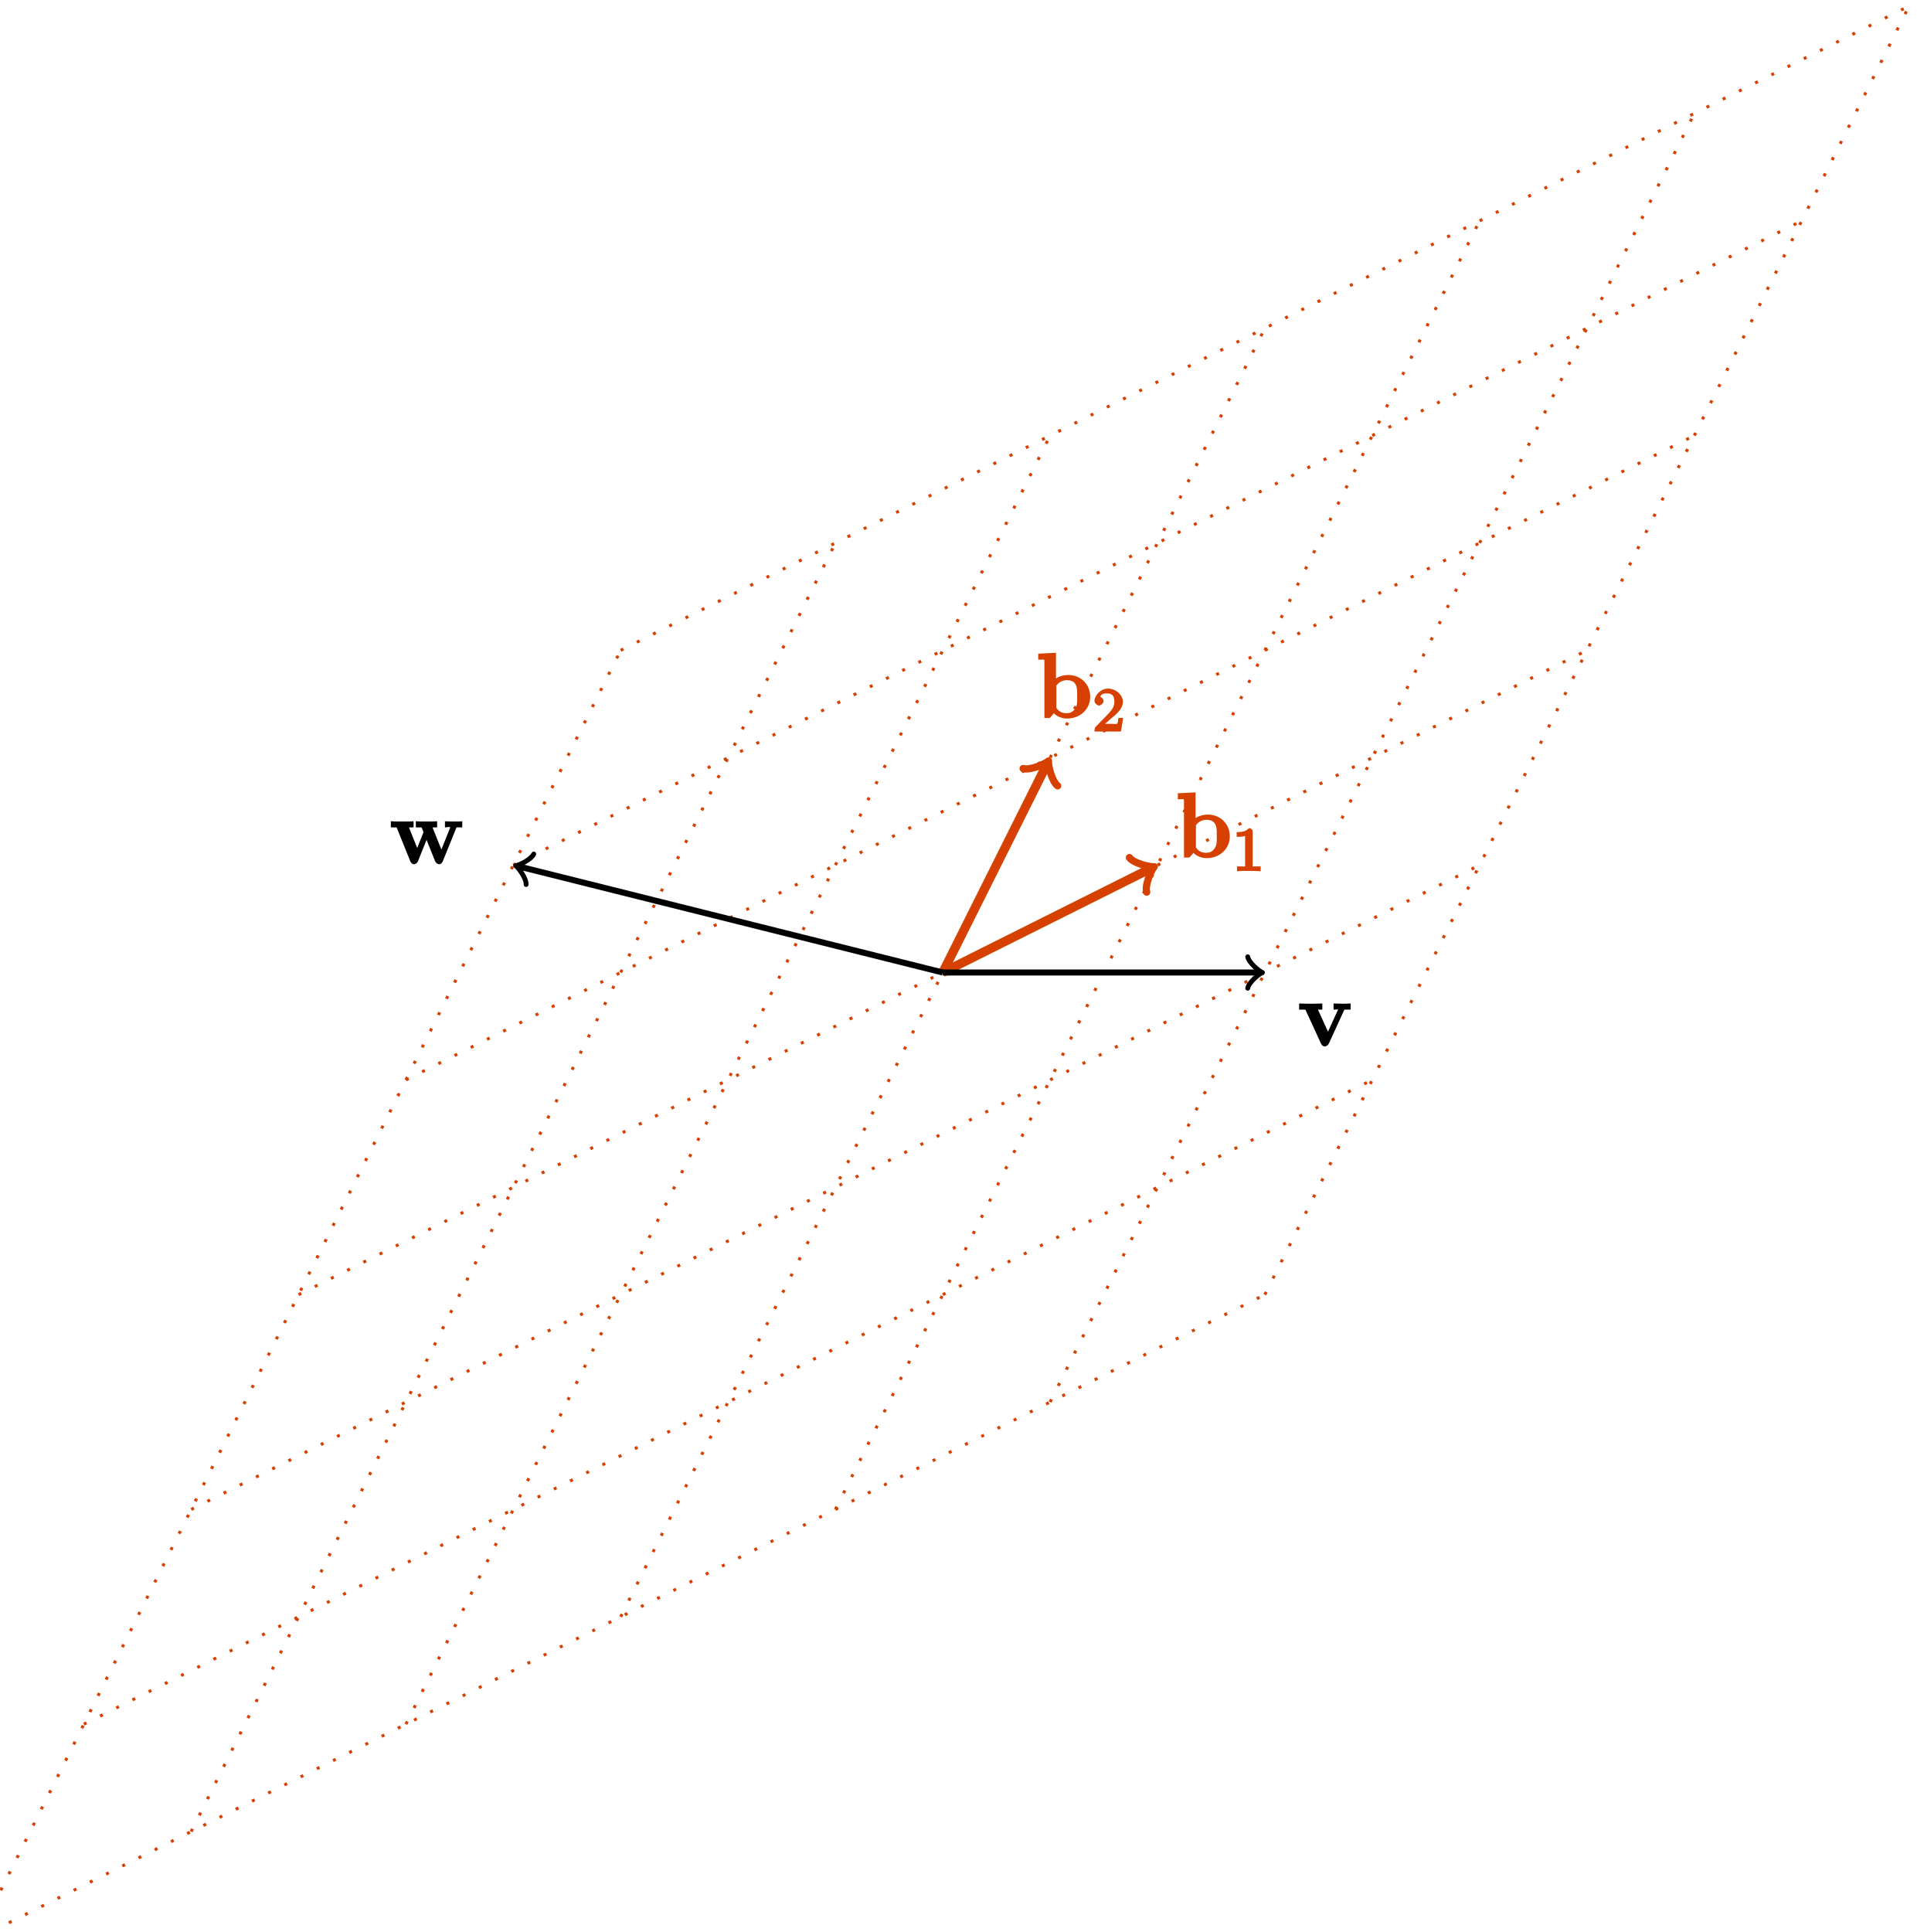
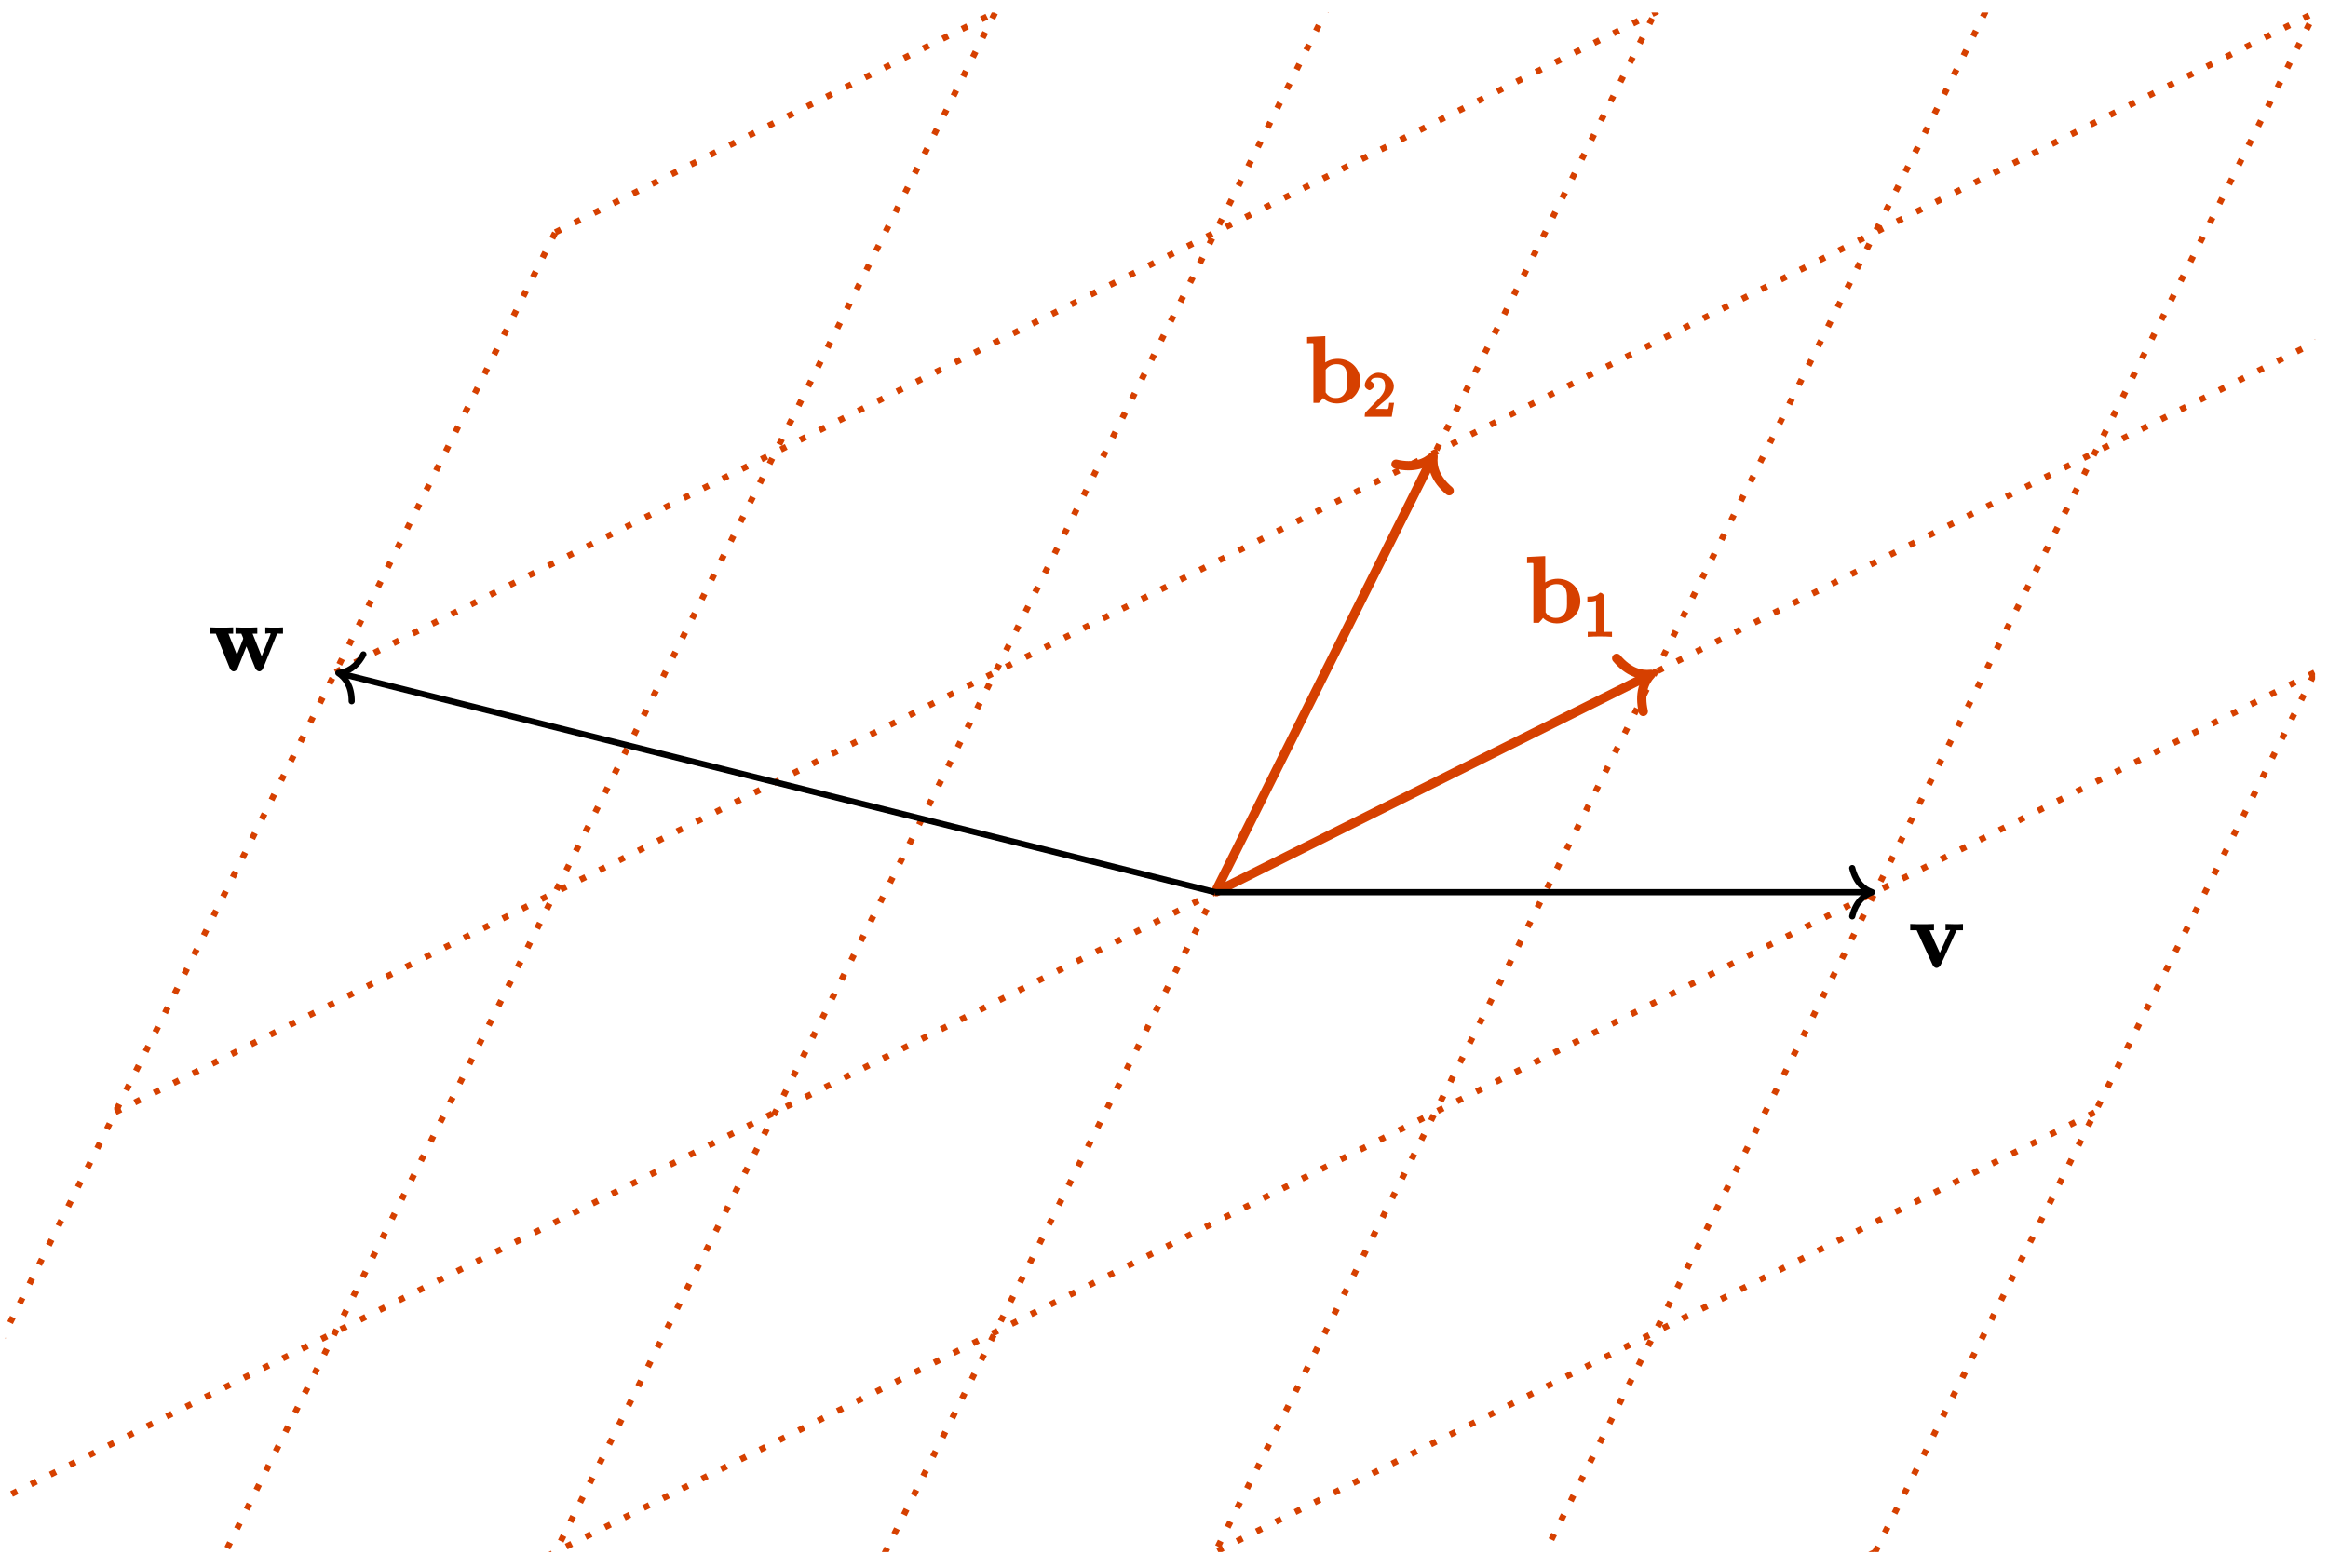
- <svg xmlns="http://www.w3.org/2000/svg" xmlns:xlink="http://www.w3.org/1999/xlink" width="253pt" height="255pt" viewBox="0 0 253 255" version="1.1">
+ <svg xmlns="http://www.w3.org/2000/svg" xmlns:xlink="http://www.w3.org/1999/xlink" width="300pt" height="202pt" viewBox="0 0 300 202" version="1.1">
  <defs>
    <g>
      <symbol overflow="visible" id="glyph0-0">
        <path style="stroke:none;" d="" />
      </symbol>
      <symbol overflow="visible" id="glyph0-1">
        <path style="stroke:none;" d="M 2.484 -8.594 L 0.281 -8.484 L 0.281 -7.688 C 1.156 -7.688 1.094 -7.828 1.094 -7.359 L 1.094 0 L 1.797 0 C 2.047 -0.266 2.25 -0.484 2.344 -0.625 C 2.844 -0.094 3.609 0.078 4.094 0.078 C 5.734 0.078 7.141 -1.078 7.141 -2.812 C 7.141 -4.453 5.875 -5.672 4.25 -5.672 C 3.531 -5.672 2.875 -5.406 2.625 -5.203 L 2.625 -8.594 Z M 2.641 -4.234 C 3.062 -4.812 3.578 -4.984 4.094 -4.984 C 5.562 -4.984 5.422 -3.609 5.422 -2.828 C 5.422 -2.281 5.469 -1.703 5.172 -1.266 C 4.812 -0.688 4.344 -0.625 3.969 -0.625 C 3.156 -0.625 2.812 -1.141 2.672 -1.344 L 2.672 -4.297 Z M 2.641 -4.234 " />
      </symbol>
      <symbol overflow="visible" id="glyph0-2">
        <path style="stroke:none;" d="M 6.047 -4.656 C 6.125 -4.844 6.047 -4.797 6.938 -4.797 L 6.938 -5.609 C 6.375 -5.578 6.344 -5.578 5.859 -5.578 C 5.531 -5.578 5.516 -5.578 4.688 -5.609 L 4.688 -4.797 C 5.156 -4.797 5.266 -4.875 5.266 -4.797 C 5.266 -4.781 5.312 -4.875 5.328 -4.906 L 3.812 -1.578 L 4.094 -1.578 L 2.625 -4.797 L 3.203 -4.797 L 3.203 -5.609 C 2.797 -5.578 1.953 -5.578 1.641 -5.578 C 1.297 -5.578 0.594 -5.578 0.141 -5.609 L 0.141 -4.797 L 0.969 -4.797 L 3 -0.375 C 3.109 -0.141 3.281 0.062 3.547 0.062 C 3.734 0.062 3.969 -0.109 4.078 -0.344 Z M 6.047 -4.656 " />
      </symbol>
      <symbol overflow="visible" id="glyph0-3">
        <path style="stroke:none;" d="M 8.734 -4.656 C 8.828 -4.859 8.719 -4.797 9.547 -4.797 L 9.547 -5.609 C 9.078 -5.578 8.922 -5.578 8.484 -5.578 C 8 -5.578 7.844 -5.578 7.266 -5.609 L 7.266 -4.797 C 7.516 -4.797 7.953 -4.938 7.953 -4.781 C 7.953 -4.766 7.953 -4.75 7.906 -4.641 L 6.656 -1.531 L 6.938 -1.531 L 5.625 -4.797 L 6.234 -4.797 L 6.234 -5.609 C 5.828 -5.578 5.109 -5.578 4.797 -5.578 C 4.188 -5.578 4.156 -5.578 3.422 -5.609 L 3.422 -4.797 L 4.188 -4.797 C 4.156 -4.844 4.219 -4.688 4.359 -4.375 C 4.344 -4.406 4.422 -4.219 4.422 -4.156 C 4.422 -4.141 4.391 -4.047 4.375 -4.016 L 3.469 -1.75 L 3.734 -1.75 L 2.516 -4.797 L 3.125 -4.797 L 3.125 -5.609 C 2.719 -5.578 1.906 -5.578 1.594 -5.578 C 1.203 -5.578 0.641 -5.578 0.125 -5.609 L 0.125 -4.797 L 0.891 -4.797 L 2.672 -0.375 C 2.75 -0.172 2.938 0.062 3.203 0.062 C 3.328 0.062 3.609 -0.078 3.703 -0.328 L 4.969 -3.484 L 4.703 -3.484 L 5.969 -0.344 C 6.078 -0.078 6.344 0.062 6.484 0.062 C 6.75 0.062 6.922 -0.156 7 -0.375 Z M 8.734 -4.656 " />
      </symbol>
      <symbol overflow="visible" id="glyph1-0">
        <path style="stroke:none;" d="" />
      </symbol>
      <symbol overflow="visible" id="glyph1-1">
        <path style="stroke:none;" d="M 2.688 -5.266 C 2.688 -5.469 2.484 -5.672 2.188 -5.672 C 1.812 -5.297 1.516 -5.156 0.578 -5.156 L 0.578 -4.531 C 0.984 -4.531 1.406 -4.531 1.688 -4.656 L 1.688 -0.844 C 1.688 -0.547 1.844 -0.625 1.094 -0.625 L 0.625 -0.625 L 0.625 0.016 C 1.141 -0.031 1.828 -0.031 2.188 -0.031 C 2.547 -0.031 3.234 -0.031 3.75 0.016 L 3.75 -0.625 L 3.281 -0.625 C 2.531 -0.625 2.688 -0.547 2.688 -0.844 Z M 2.688 -5.266 " />
      </symbol>
      <symbol overflow="visible" id="glyph1-2">
        <path style="stroke:none;" d="M 2.375 -1.688 C 2.5 -1.797 2.844 -2.062 2.969 -2.172 C 3.453 -2.625 3.984 -3.203 3.984 -3.922 C 3.984 -4.875 3 -5.672 2.016 -5.672 C 1.047 -5.672 0.234 -4.75 0.234 -4.047 C 0.234 -3.656 0.734 -3.422 0.844 -3.422 C 1.016 -3.422 1.438 -3.719 1.438 -4.031 C 1.438 -4.438 0.859 -4.625 1.016 -4.625 C 1.172 -5.016 1.531 -5.031 1.922 -5.031 C 2.656 -5.031 2.859 -4.594 2.859 -3.922 C 2.859 -3.094 2.328 -2.609 1.391 -1.656 L 0.375 -0.609 C 0.281 -0.531 0.234 -0.375 0.234 0 L 3.719 0 L 4.016 -1.797 L 3.391 -1.797 C 3.344 -1.453 3.328 -1.172 3.234 -1.031 C 3.188 -0.969 2.719 -1.016 2.594 -1.016 L 1.172 -1.016 L 1.297 -0.703 Z M 2.375 -1.688 " />
      </symbol>
    </g>
+     <clipPath id="clip1">
+       <path d="M 0.691 188 L 253 188 L 253 200.027 L 0.691 200.027 Z M 0.691 188 " />
+     </clipPath>
+     <clipPath id="clip2">
+       <path d="M 0.691 132 L 282 132 L 282 200.027 L 0.691 200.027 Z M 0.691 132 " />
+     </clipPath>
+     <clipPath id="clip3">
+       <path d="M 0.691 75 L 298.336 75 L 298.336 200.027 L 0.691 200.027 Z M 0.691 75 " />
+     </clipPath>
+     <clipPath id="clip4">
+       <path d="M 0.691 18 L 298.336 18 L 298.336 200.027 L 0.691 200.027 Z M 0.691 18 " />
+     </clipPath>
+     <clipPath id="clip5">
+       <path d="M 3 1.598 L 298.336 1.598 L 298.336 155 L 3 155 Z M 3 1.598 " />
+     </clipPath>
+     <clipPath id="clip6">
+       <path d="M 31 1.598 L 298.336 1.598 L 298.336 98 L 31 98 Z M 31 1.598 " />
+     </clipPath>
+     <clipPath id="clip7">
+       <path d="M 60 1.598 L 298.336 1.598 L 298.336 42 L 60 42 Z M 60 1.598 " />
+     </clipPath>
+     <clipPath id="clip8">
+       <path d="M 0.691 18 L 83 18 L 83 200.027 L 0.691 200.027 Z M 0.691 18 " />
+     </clipPath>
+     <clipPath id="clip9">
+       <path d="M 0.691 1.598 L 140 1.598 L 140 200.027 L 0.691 200.027 Z M 0.691 1.598 " />
+     </clipPath>
+     <clipPath id="clip10">
+       <path d="M 3 1.598 L 197 1.598 L 197 200.027 L 3 200.027 Z M 3 1.598 " />
+     </clipPath>
+     <clipPath id="clip11">
+       <path d="M 60 1.598 L 253 1.598 L 253 200.027 L 60 200.027 Z M 60 1.598 " />
+     </clipPath>
+     <clipPath id="clip12">
+       <path d="M 116 1.598 L 298.336 1.598 L 298.336 200.027 L 116 200.027 Z M 116 1.598 " />
+     </clipPath>
+     <clipPath id="clip13">
+       <path d="M 173 1.598 L 298.336 1.598 L 298.336 200.027 L 173 200.027 Z M 173 1.598 " />
+     </clipPath>
+     <clipPath id="clip14">
+       <path d="M 230 1.598 L 298.336 1.598 L 298.336 200.027 L 230 200.027 Z M 230 1.598 " />
+     </clipPath>
  </defs>
  <g id="surface1">
-     <path style="fill:none;stroke-width:0.399;stroke-linecap:butt;stroke-linejoin:miter;stroke:rgb(83.899%,25.099%,0%);stroke-opacity:1;stroke-dasharray:0.399,1.993;stroke-miterlimit:10;" d="M -127.562 -127.56 L 42.52 -42.521 " transform="matrix(1,0,0,-1,124.453,128.358)" />
-     <path style="fill:none;stroke-width:0.399;stroke-linecap:butt;stroke-linejoin:miter;stroke:rgb(83.899%,25.099%,0%);stroke-opacity:1;stroke-dasharray:0.399,1.993;stroke-miterlimit:10;" d="M -113.387 -99.212 L 56.695 -14.173 " transform="matrix(1,0,0,-1,124.453,128.358)" />
-     <path style="fill:none;stroke-width:0.399;stroke-linecap:butt;stroke-linejoin:miter;stroke:rgb(83.899%,25.099%,0%);stroke-opacity:1;stroke-dasharray:0.399,1.993;stroke-miterlimit:10;" d="M -99.215 -70.869 L 70.867 14.174 " transform="matrix(1,0,0,-1,124.453,128.358)" />
-     <path style="fill:none;stroke-width:0.399;stroke-linecap:butt;stroke-linejoin:miter;stroke:rgb(83.899%,25.099%,0%);stroke-opacity:1;stroke-dasharray:0.399,1.993;stroke-miterlimit:10;" d="M -85.039 -42.521 L 85.039 42.522 " transform="matrix(1,0,0,-1,124.453,128.358)" />
-     <path style="fill:none;stroke-width:0.399;stroke-linecap:butt;stroke-linejoin:miter;stroke:rgb(83.899%,25.099%,0%);stroke-opacity:1;stroke-dasharray:0.399,1.993;stroke-miterlimit:10;" d="M -70.867 -14.173 L 99.215 70.866 " transform="matrix(1,0,0,-1,124.453,128.358)" />
-     <path style="fill:none;stroke-width:0.399;stroke-linecap:butt;stroke-linejoin:miter;stroke:rgb(83.899%,25.099%,0%);stroke-opacity:1;stroke-dasharray:0.399,1.993;stroke-miterlimit:10;" d="M -56.695 14.174 L 113.387 99.213 " transform="matrix(1,0,0,-1,124.453,128.358)" />
-     <path style="fill:none;stroke-width:0.399;stroke-linecap:butt;stroke-linejoin:miter;stroke:rgb(83.899%,25.099%,0%);stroke-opacity:1;stroke-dasharray:0.399,1.993;stroke-miterlimit:10;" d="M -42.519 42.522 L 127.559 127.561 " transform="matrix(1,0,0,-1,124.453,128.358)" />
-     <path style="fill:none;stroke-width:0.399;stroke-linecap:butt;stroke-linejoin:miter;stroke:rgb(83.899%,25.099%,0%);stroke-opacity:1;stroke-dasharray:0.399,1.993;stroke-miterlimit:10;" d="M -127.562 -127.56 L -42.519 42.522 " transform="matrix(1,0,0,-1,124.453,128.358)" />
-     <path style="fill:none;stroke-width:0.399;stroke-linecap:butt;stroke-linejoin:miter;stroke:rgb(83.899%,25.099%,0%);stroke-opacity:1;stroke-dasharray:0.399,1.993;stroke-miterlimit:10;" d="M -99.215 -113.388 L -14.172 56.694 " transform="matrix(1,0,0,-1,124.453,128.358)" />
-     <path style="fill:none;stroke-width:0.399;stroke-linecap:butt;stroke-linejoin:miter;stroke:rgb(83.899%,25.099%,0%);stroke-opacity:1;stroke-dasharray:0.399,1.993;stroke-miterlimit:10;" d="M -70.867 -99.212 L 14.172 70.866 " transform="matrix(1,0,0,-1,124.453,128.358)" />
-     <path style="fill:none;stroke-width:0.399;stroke-linecap:butt;stroke-linejoin:miter;stroke:rgb(83.899%,25.099%,0%);stroke-opacity:1;stroke-dasharray:0.399,1.993;stroke-miterlimit:10;" d="M -42.519 -85.04 L 42.52 85.042 " transform="matrix(1,0,0,-1,124.453,128.358)" />
-     <path style="fill:none;stroke-width:0.399;stroke-linecap:butt;stroke-linejoin:miter;stroke:rgb(83.899%,25.099%,0%);stroke-opacity:1;stroke-dasharray:0.399,1.993;stroke-miterlimit:10;" d="M -14.172 -70.869 L 70.867 99.213 " transform="matrix(1,0,0,-1,124.453,128.358)" />
-     <path style="fill:none;stroke-width:0.399;stroke-linecap:butt;stroke-linejoin:miter;stroke:rgb(83.899%,25.099%,0%);stroke-opacity:1;stroke-dasharray:0.399,1.993;stroke-miterlimit:10;" d="M 14.172 -56.693 L 99.215 113.385 " transform="matrix(1,0,0,-1,124.453,128.358)" />
-     <path style="fill:none;stroke-width:0.399;stroke-linecap:butt;stroke-linejoin:miter;stroke:rgb(83.899%,25.099%,0%);stroke-opacity:1;stroke-dasharray:0.399,1.993;stroke-miterlimit:10;" d="M 42.52 -42.521 L 127.559 127.561 " transform="matrix(1,0,0,-1,124.453,128.358)" />
-     <path style="fill:none;stroke-width:1.196;stroke-linecap:butt;stroke-linejoin:miter;stroke:rgb(83.899%,25.099%,0%);stroke-opacity:1;stroke-miterlimit:10;" d="M 0 -0.001 L 27.492 13.745 " transform="matrix(1,0,0,-1,124.453,128.358)" />
-     <path style="fill:none;stroke-width:0.956;stroke-linecap:round;stroke-linejoin:round;stroke:rgb(83.899%,25.099%,0%);stroke-opacity:1;stroke-miterlimit:10;" d="M -1.913 2.549 C -1.754 1.592 0.002 0.159 0.477 0 C 0 -0.159 -1.752 -1.593 -1.912 -2.552 " transform="matrix(0.89442,-0.4472,-0.4472,-0.89442,151.9444,114.6123)" />
-     <g style="fill:rgb(83.922%,25.098%,0%);fill-opacity:1;">
-       <use xlink:href="#glyph0-1" x="155.202" y="113.187" />
+     <g clip-path="url(#clip1)" clip-rule="nonzero">
+       <path style="fill:none;stroke-width:0.797;stroke-linecap:butt;stroke-linejoin:miter;stroke:rgb(83.899%,25.099%,0%);stroke-opacity:1;stroke-dasharray:0.797,1.993;stroke-miterlimit:10;" d="M -255.12 -255.119 L 85.041 -85.041 " transform="matrix(1,0,0,-1,156.6,114.986)" />
    </g>
-     <g style="fill:rgb(83.922%,25.098%,0%);fill-opacity:1;">
-       <use xlink:href="#glyph1-1" x="162.674" y="114.98" />
+     <g clip-path="url(#clip2)" clip-rule="nonzero">
+       <path style="fill:none;stroke-width:0.797;stroke-linecap:butt;stroke-linejoin:miter;stroke:rgb(83.899%,25.099%,0%);stroke-opacity:1;stroke-dasharray:0.797,1.993;stroke-miterlimit:10;" d="M -226.776 -198.428 L 113.388 -28.346 " transform="matrix(1,0,0,-1,156.6,114.986)" />
    </g>
-     <path style="fill:none;stroke-width:1.196;stroke-linecap:butt;stroke-linejoin:miter;stroke:rgb(83.899%,25.099%,0%);stroke-opacity:1;stroke-miterlimit:10;" d="M 0 -0.001 L 13.746 27.491 " transform="matrix(1,0,0,-1,124.453,128.358)" />
-     <path style="fill:none;stroke-width:0.956;stroke-linecap:round;stroke-linejoin:round;stroke:rgb(83.899%,25.099%,0%);stroke-opacity:1;stroke-miterlimit:10;" d="M -1.913 2.55 C -1.754 1.594 -0.002 0.16 0.48 -0.001 C -0 -0.158 -1.754 -1.594 -1.913 -2.551 " transform="matrix(0.4472,-0.89442,-0.89442,-0.4472,138.1987,100.8666)" />
-     <g style="fill:rgb(83.922%,25.098%,0%);fill-opacity:1;">
-       <use xlink:href="#glyph0-1" x="136.776" y="94.762" />
+     <g clip-path="url(#clip3)" clip-rule="nonzero">
+       <path style="fill:none;stroke-width:0.797;stroke-linecap:butt;stroke-linejoin:miter;stroke:rgb(83.899%,25.099%,0%);stroke-opacity:1;stroke-dasharray:0.797,1.993;stroke-miterlimit:10;" d="M -198.428 -141.733 L 141.736 28.345 " transform="matrix(1,0,0,-1,156.6,114.986)" />
    </g>
-     <g style="fill:rgb(83.922%,25.098%,0%);fill-opacity:1;">
-       <use xlink:href="#glyph1-2" x="144.248" y="96.555" />
+     <g clip-path="url(#clip4)" clip-rule="nonzero">
+       <path style="fill:none;stroke-width:0.797;stroke-linecap:butt;stroke-linejoin:miter;stroke:rgb(83.899%,25.099%,0%);stroke-opacity:1;stroke-dasharray:0.797,1.993;stroke-miterlimit:10;" d="M -170.08 -85.041 L 170.08 85.041 " transform="matrix(1,0,0,-1,156.6,114.986)" />
    </g>
-     <path style="fill:none;stroke-width:0.797;stroke-linecap:butt;stroke-linejoin:miter;stroke:rgb(0%,0%,0%);stroke-opacity:1;stroke-miterlimit:10;" d="M 0 -0.001 L 41.813 -0.001 " transform="matrix(1,0,0,-1,124.453,128.358)" />
-     <path style="fill:none;stroke-width:0.638;stroke-linecap:round;stroke-linejoin:round;stroke:rgb(0%,0%,0%);stroke-opacity:1;stroke-miterlimit:10;" d="M -1.555 2.073 C -1.426 1.296 -0 0.131 0.39 -0.001 C -0 -0.13 -1.426 -1.294 -1.555 -2.072 " transform="matrix(1,0,0,-1,166.2658,128.358)" />
+     <g clip-path="url(#clip5)" clip-rule="nonzero">
+       <path style="fill:none;stroke-width:0.797;stroke-linecap:butt;stroke-linejoin:miter;stroke:rgb(83.899%,25.099%,0%);stroke-opacity:1;stroke-dasharray:0.797,1.993;stroke-miterlimit:10;" d="M -141.733 -28.346 L 198.427 141.732 " transform="matrix(1,0,0,-1,156.6,114.986)" />
+     </g>
+     <g clip-path="url(#clip6)" clip-rule="nonzero">
+       <path style="fill:none;stroke-width:0.797;stroke-linecap:butt;stroke-linejoin:miter;stroke:rgb(83.899%,25.099%,0%);stroke-opacity:1;stroke-dasharray:0.797,1.993;stroke-miterlimit:10;" d="M -113.389 28.345 L 226.775 198.427 " transform="matrix(1,0,0,-1,156.6,114.986)" />
+     </g>
+     <g clip-path="url(#clip7)" clip-rule="nonzero">
+       <path style="fill:none;stroke-width:0.797;stroke-linecap:butt;stroke-linejoin:miter;stroke:rgb(83.899%,25.099%,0%);stroke-opacity:1;stroke-dasharray:0.797,1.993;stroke-miterlimit:10;" d="M -85.041 85.041 L 255.123 255.123 " transform="matrix(1,0,0,-1,156.6,114.986)" />
+     </g>
+     <g clip-path="url(#clip8)" clip-rule="nonzero">
+       <path style="fill:none;stroke-width:0.797;stroke-linecap:butt;stroke-linejoin:miter;stroke:rgb(83.899%,25.099%,0%);stroke-opacity:1;stroke-dasharray:0.797,1.993;stroke-miterlimit:10;" d="M -255.12 -255.119 L -85.041 85.041 " transform="matrix(1,0,0,-1,156.6,114.986)" />
+     </g>
+     <g clip-path="url(#clip9)" clip-rule="nonzero">
+       <path style="fill:none;stroke-width:0.797;stroke-linecap:butt;stroke-linejoin:miter;stroke:rgb(83.899%,25.099%,0%);stroke-opacity:1;stroke-dasharray:0.797,1.993;stroke-miterlimit:10;" d="M -198.428 -226.776 L -28.346 113.388 " transform="matrix(1,0,0,-1,156.6,114.986)" />
+     </g>
+     <g clip-path="url(#clip10)" clip-rule="nonzero">
+       <path style="fill:none;stroke-width:0.797;stroke-linecap:butt;stroke-linejoin:miter;stroke:rgb(83.899%,25.099%,0%);stroke-opacity:1;stroke-dasharray:0.797,1.993;stroke-miterlimit:10;" d="M -141.733 -198.428 L 28.345 141.732 " transform="matrix(1,0,0,-1,156.6,114.986)" />
+     </g>
+     <g clip-path="url(#clip11)" clip-rule="nonzero">
+       <path style="fill:none;stroke-width:0.797;stroke-linecap:butt;stroke-linejoin:miter;stroke:rgb(83.899%,25.099%,0%);stroke-opacity:1;stroke-dasharray:0.797,1.993;stroke-miterlimit:10;" d="M -85.041 -170.08 L 85.041 170.08 " transform="matrix(1,0,0,-1,156.6,114.986)" />
+     </g>
+     <g clip-path="url(#clip12)" clip-rule="nonzero">
+       <path style="fill:none;stroke-width:0.797;stroke-linecap:butt;stroke-linejoin:miter;stroke:rgb(83.899%,25.099%,0%);stroke-opacity:1;stroke-dasharray:0.797,1.993;stroke-miterlimit:10;" d="M -28.346 -141.733 L 141.736 198.427 " transform="matrix(1,0,0,-1,156.6,114.986)" />
+     </g>
+     <g clip-path="url(#clip13)" clip-rule="nonzero">
+       <path style="fill:none;stroke-width:0.797;stroke-linecap:butt;stroke-linejoin:miter;stroke:rgb(83.899%,25.099%,0%);stroke-opacity:1;stroke-dasharray:0.797,1.993;stroke-miterlimit:10;" d="M 28.345 -113.389 L 198.427 226.775 " transform="matrix(1,0,0,-1,156.6,114.986)" />
+     </g>
+     <g clip-path="url(#clip14)" clip-rule="nonzero">
+       <path style="fill:none;stroke-width:0.797;stroke-linecap:butt;stroke-linejoin:miter;stroke:rgb(83.899%,25.099%,0%);stroke-opacity:1;stroke-dasharray:0.797,1.993;stroke-miterlimit:10;" d="M 85.041 -85.041 L 255.123 255.123 " transform="matrix(1,0,0,-1,156.6,114.986)" />
+     </g>
+     <path style="fill:none;stroke-width:1.196;stroke-linecap:butt;stroke-linejoin:miter;stroke:rgb(83.899%,25.099%,0%);stroke-opacity:1;stroke-miterlimit:10;" d="M 0.002 0.002 L 55.623 27.814 " transform="matrix(1,0,0,-1,156.6,114.986)" />
+     <path style="fill:none;stroke-width:1.196;stroke-linecap:round;stroke-linejoin:round;stroke:rgb(83.899%,25.099%,0%);stroke-opacity:1;stroke-miterlimit:10;" d="M -3.03 3.83 C -2.477 1.531 -1.241 0.446 -0.001 0.001 C -1.243 -0.448 -2.475 -1.531 -3.03 -3.831 " transform="matrix(0.89436,-0.44717,-0.44717,-0.89436,212.759,86.9065)" />
+     <g style="fill:rgb(83.899%,25.099%,0%);fill-opacity:1;">
+       <use xlink:href="#glyph0-1" x="196.507" y="80.263" />
+     </g>
+     <g style="fill:rgb(83.899%,25.099%,0%);fill-opacity:1;">
+       <use xlink:href="#glyph1-1" x="203.979" y="82.056" />
+     </g>
+     <path style="fill:none;stroke-width:1.196;stroke-linecap:butt;stroke-linejoin:miter;stroke:rgb(83.899%,25.099%,0%);stroke-opacity:1;stroke-miterlimit:10;" d="M 0.002 0.002 L 27.814 55.623 " transform="matrix(1,0,0,-1,156.6,114.986)" />
+     <path style="fill:none;stroke-width:1.196;stroke-linecap:round;stroke-linejoin:round;stroke:rgb(83.899%,25.099%,0%);stroke-opacity:1;stroke-miterlimit:10;" d="M -3.03 3.831 C -2.475 1.532 -1.243 0.448 -0.001 -0.001 C -1.241 -0.446 -2.477 -1.531 -3.03 -3.83 " transform="matrix(0.44717,-0.89436,-0.89436,-0.44717,184.6795,58.827)" />
+     <g style="fill:rgb(83.899%,25.099%,0%);fill-opacity:1;">
+       <use xlink:href="#glyph0-1" x="168.16" y="51.917" />
+     </g>
+     <g style="fill:rgb(83.899%,25.099%,0%);fill-opacity:1;">
+       <use xlink:href="#glyph1-2" x="175.632" y="53.71" />
+     </g>
+     <path style="fill:none;stroke-width:0.797;stroke-linecap:butt;stroke-linejoin:miter;stroke:rgb(0%,0%,0%);stroke-opacity:1;stroke-miterlimit:10;" d="M 0.002 0.002 L 84.244 0.002 " transform="matrix(1,0,0,-1,156.6,114.986)" />
+     <path style="fill:none;stroke-width:0.797;stroke-linecap:round;stroke-linejoin:round;stroke:rgb(0%,0%,0%);stroke-opacity:1;stroke-miterlimit:10;" d="M -2.551 3.111 C -2.086 1.244 -1.047 0.361 0 0.002 C -1.047 -0.362 -2.086 -1.244 -2.551 -3.112 " transform="matrix(1,0,0,-1,241.2419,114.986)" />
    <g style="fill:rgb(0%,0%,0%);fill-opacity:1;">
-       <use xlink:href="#glyph0-2" x="171.356" y="138.055" />
+       <use xlink:href="#glyph0-2" x="246.024" y="124.683" />
    </g>
-     <path style="fill:none;stroke-width:0.797;stroke-linecap:butt;stroke-linejoin:miter;stroke:rgb(0%,0%,0%);stroke-opacity:1;stroke-miterlimit:10;" d="M 0 -0.001 L -56.008 14.003 " transform="matrix(1,0,0,-1,124.453,128.358)" />
-     <path style="fill:none;stroke-width:0.638;stroke-linecap:round;stroke-linejoin:round;stroke:rgb(0%,0%,0%);stroke-opacity:1;stroke-miterlimit:10;" d="M -1.552 2.071 C -1.423 1.295 0 0.128 0.387 -0.001 C 0 -0.129 -1.424 -1.295 -1.555 -2.073 " transform="matrix(-0.97014,-0.24251,-0.24251,0.97014,68.44563,114.3561)" />
+     <path style="fill:none;stroke-width:0.797;stroke-linecap:butt;stroke-linejoin:miter;stroke:rgb(0%,0%,0%);stroke-opacity:1;stroke-miterlimit:10;" d="M 0.002 0.002 L -112.616 28.154 " transform="matrix(1,0,0,-1,156.6,114.986)" />
+     <path style="fill:none;stroke-width:0.797;stroke-linecap:round;stroke-linejoin:round;stroke:rgb(0%,0%,0%);stroke-opacity:1;stroke-miterlimit:10;" d="M -2.551 3.109 C -2.085 1.245 -1.047 0.361 0.002 -0.001 C -1.047 -0.364 -2.083 -1.243 -2.55 -3.111 " transform="matrix(-0.97014,-0.24251,-0.24251,0.97014,43.59937,86.73583)" />
    <g style="fill:rgb(0%,0%,0%);fill-opacity:1;">
-       <use xlink:href="#glyph0-3" x="51.471" y="114.007" />
+       <use xlink:href="#glyph0-3" x="26.923" y="86.461" />
    </g>
  </g>
</svg>
